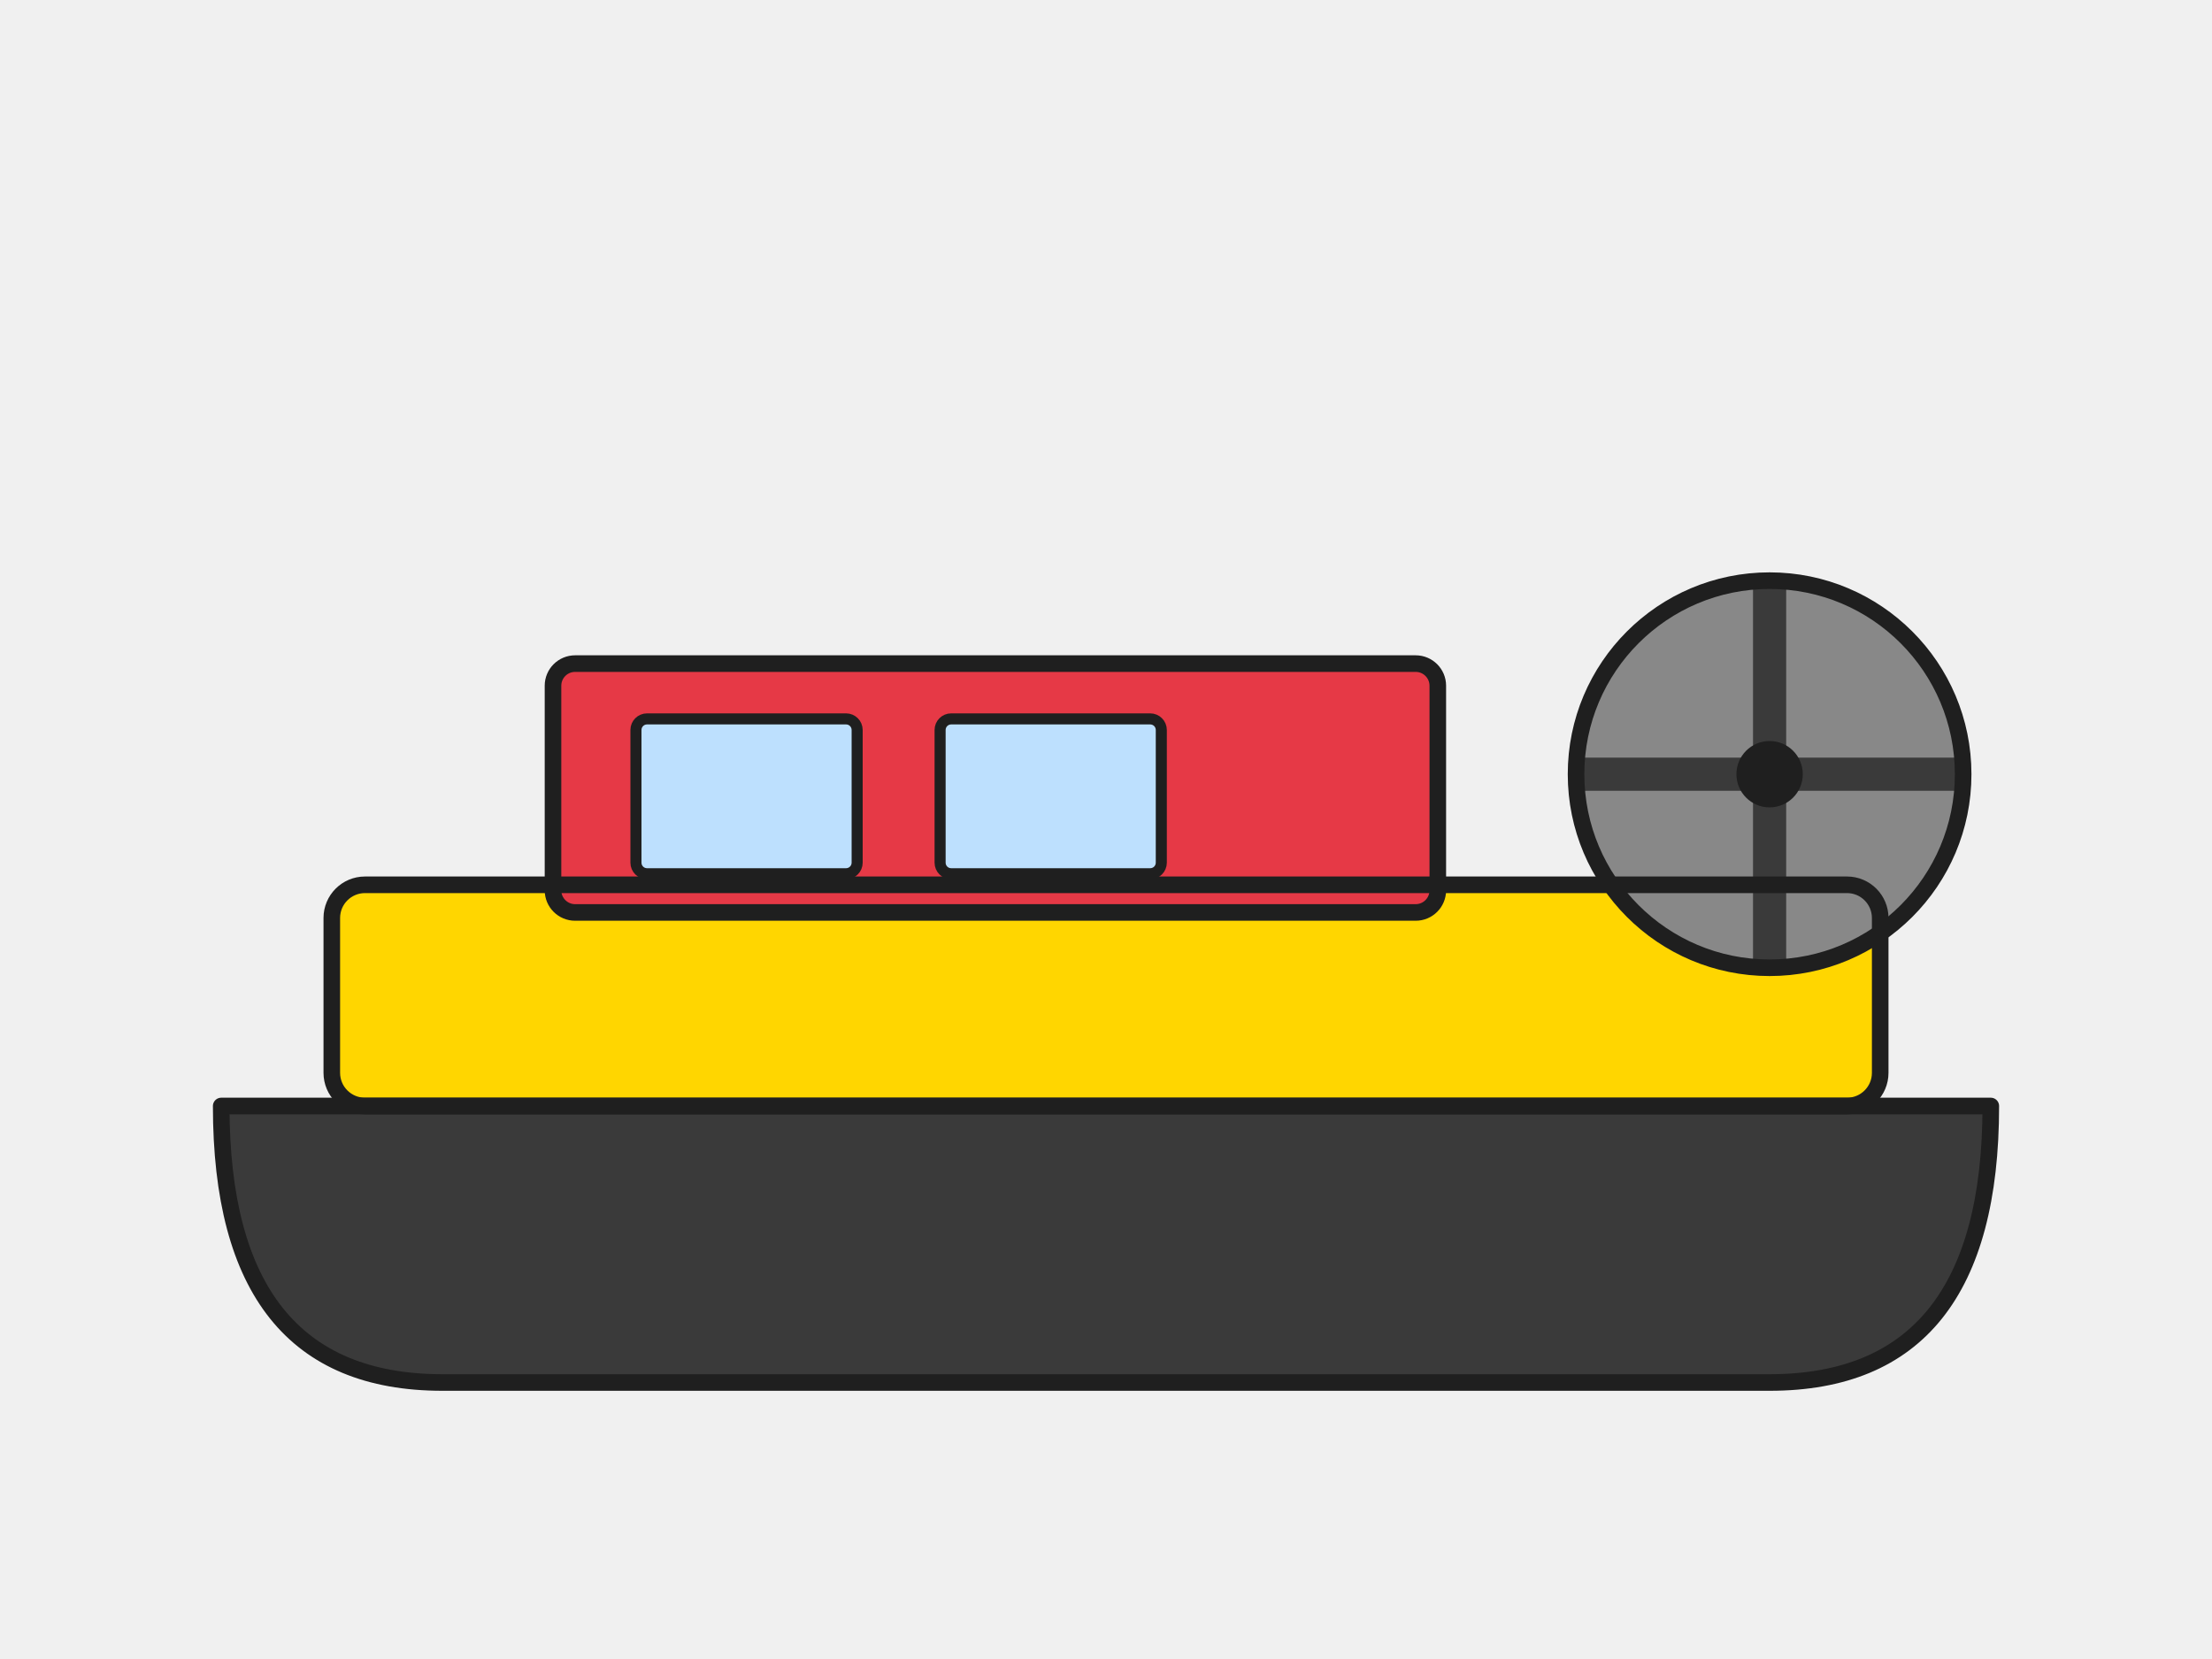
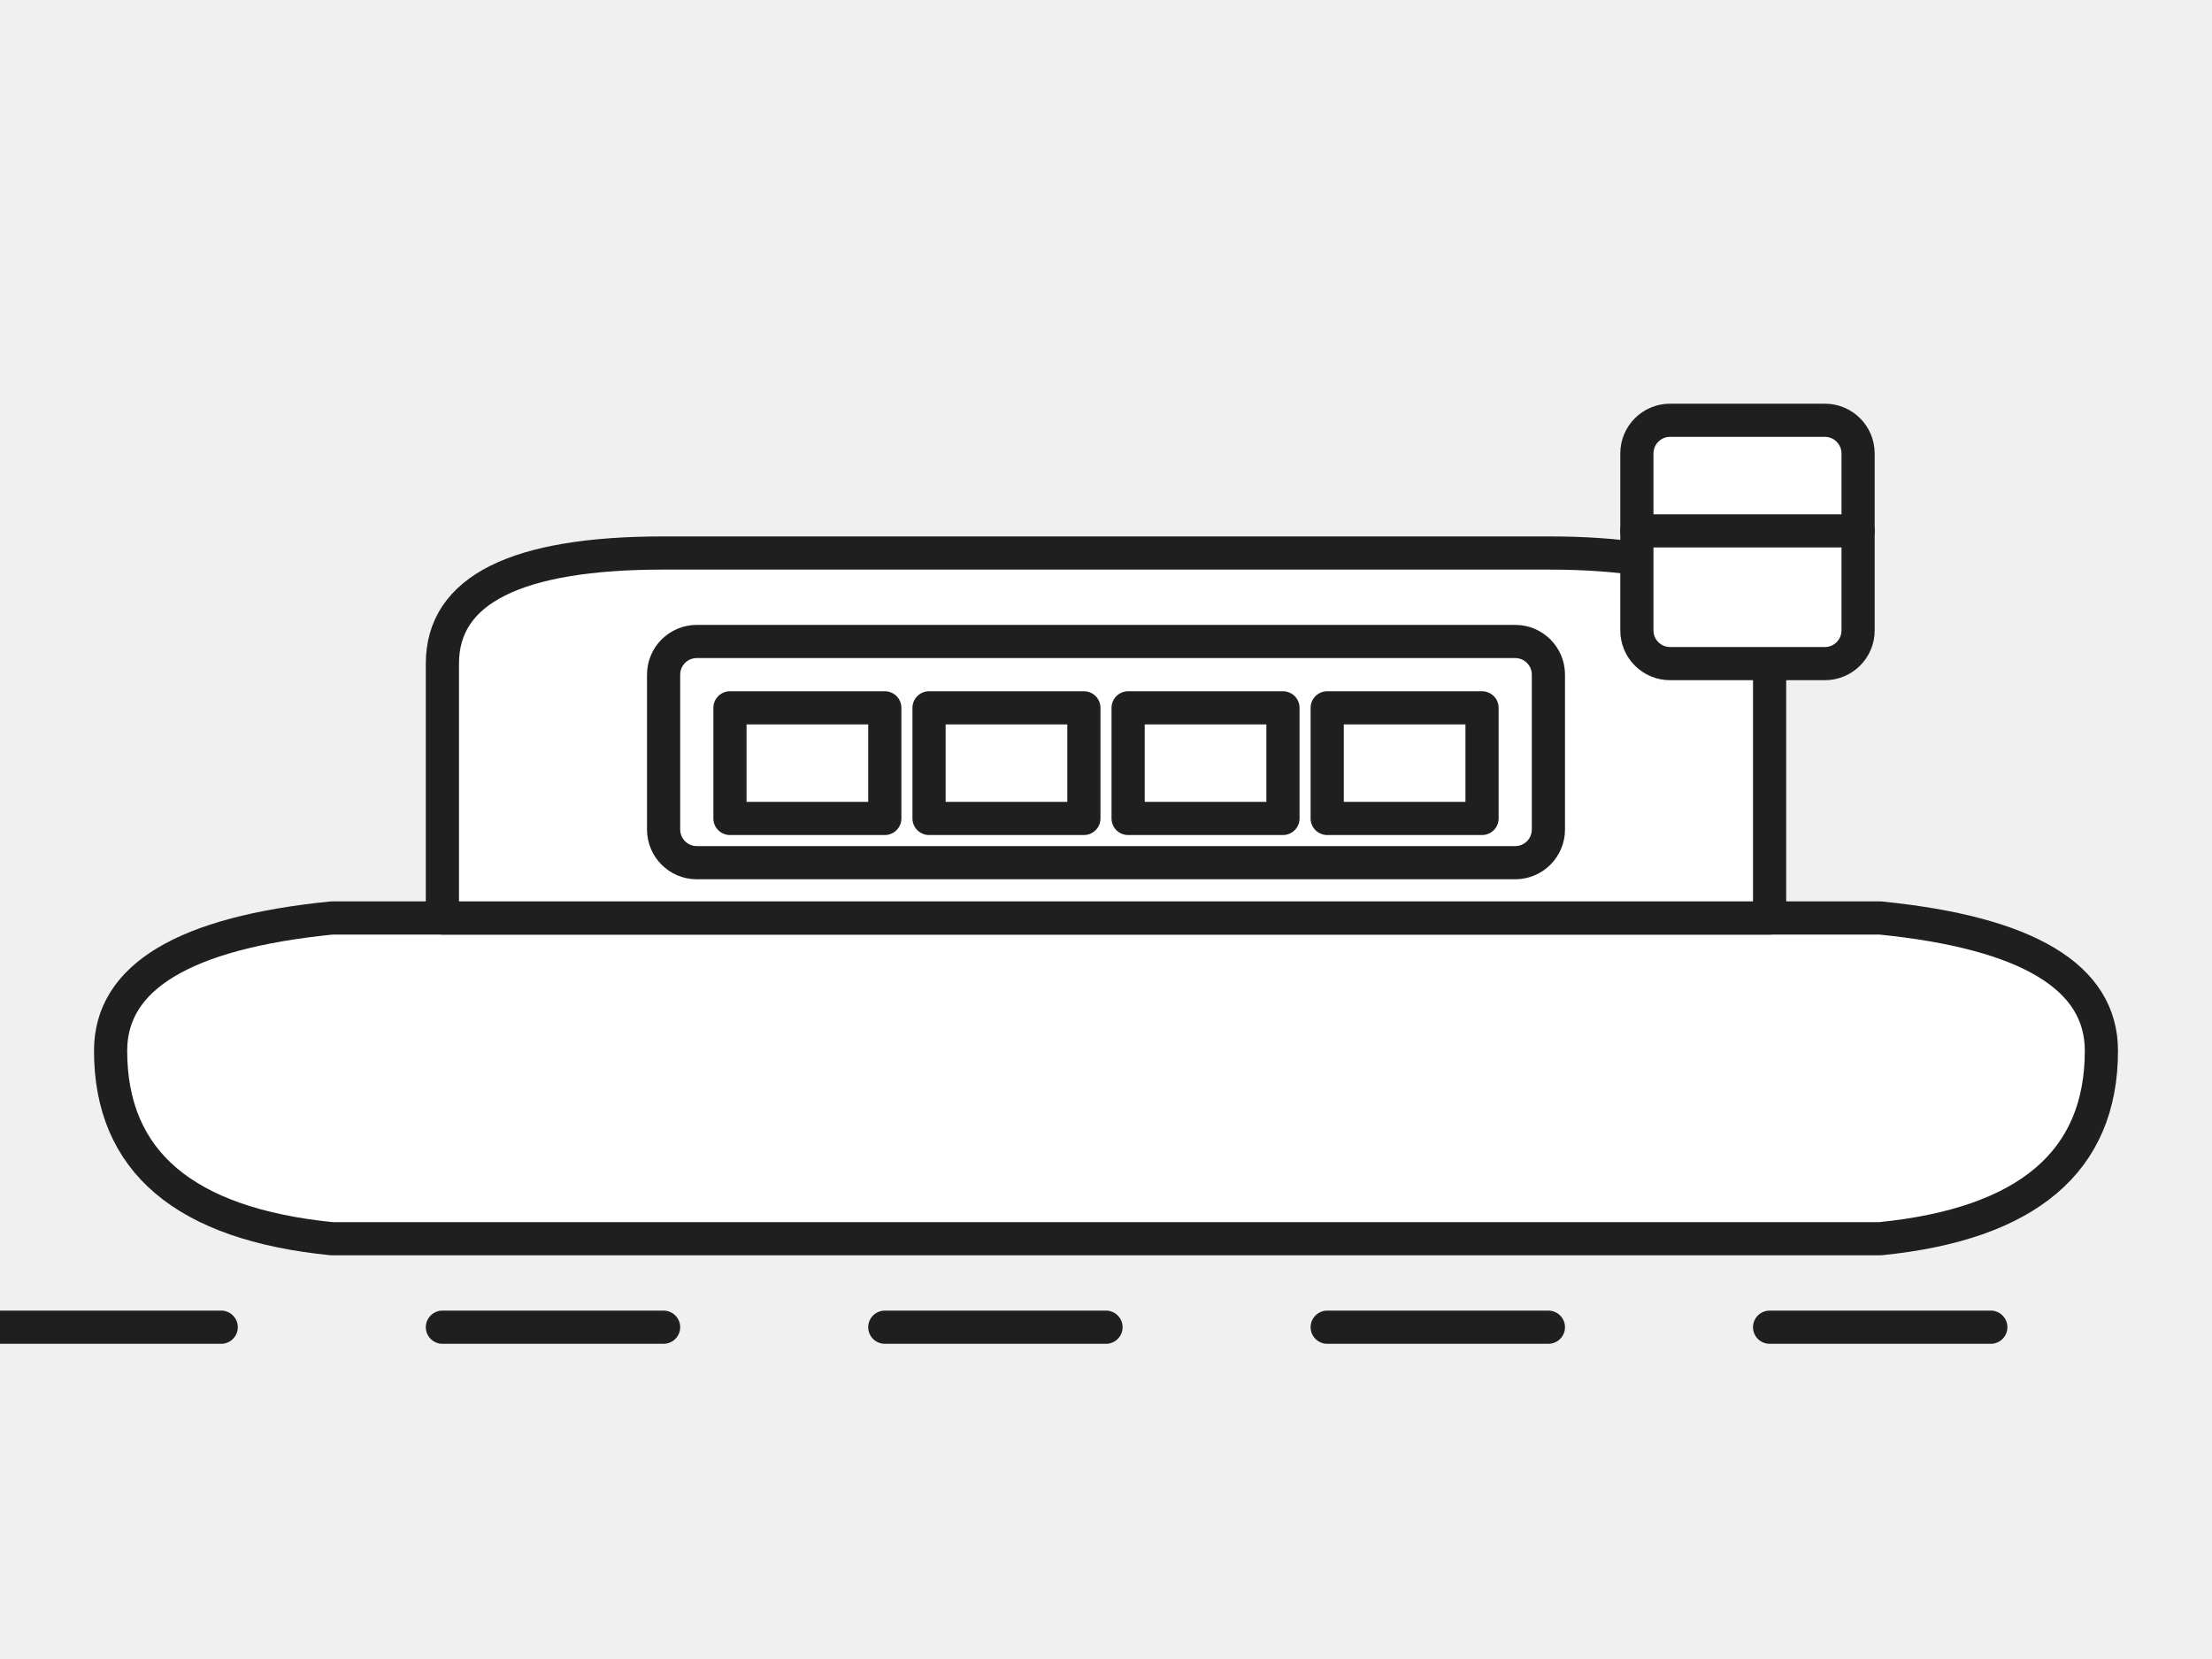
- <svg xmlns="http://www.w3.org/2000/svg" viewBox="0 0 400 300">
-   <g id="fill">
-     <rect x="60" y="160" width="280" height="40" rx="6" fill="#FFD600" />
-     <rect x="100" y="120" width="160" height="45" rx="4" fill="#e63946" />
-     <rect x="115" y="130" width="40" height="28" rx="2" fill="#bde0fe" />
-     <rect x="170" y="130" width="40" height="28" rx="2" fill="#bde0fe" />
-     <path d="M40,200 Q40,250 80,250 L320,250 Q360,250 360,200 Z" fill="#3a3a3a" />
-     <circle cx="320" cy="140" r="35" fill="#888" />
-     <line x1="320" y1="105" x2="320" y2="175" stroke="#3a3a3a" stroke-width="6" />
-     <line x1="285" y1="140" x2="355" y2="140" stroke="#3a3a3a" stroke-width="6" />
-     <circle cx="320" cy="140" r="6" fill="#1F1F1F" />
+ <svg xmlns="http://www.w3.org/2000/svg" viewBox="0 0 200 150" fill="none" stroke="#1f1f1f" stroke-width="3" stroke-linecap="round" stroke-linejoin="round">
+   <path d="M10 95 Q10 110 30 112 L170 112 Q190 110 190 95 Q190 85 170 83 L30 83 Q10 85 10 95 Z" fill="white" />
+   <path d="M40 83 L40 60 Q40 50 60 50 L140 50 Q160 50 160 60 L160 83 Z" fill="white" />
+   <rect x="60" y="58" width="80" height="20" rx="3" fill="white" />
+   <g fill="white" stroke="#1f1f1f">
+     <rect x="66" y="64" width="14" height="10" />
+     <rect x="84" y="64" width="14" height="10" />
+     <rect x="102" y="64" width="14" height="10" />
+     <rect x="120" y="64" width="14" height="10" />
  </g>
-   <g id="outline">
-     <rect x="60" y="160" width="280" height="40" rx="6" fill="none" stroke="#1F1F1F" stroke-width="3" stroke-linecap="round" stroke-linejoin="round" />
-     <rect x="100" y="120" width="160" height="45" rx="4" fill="none" stroke="#1F1F1F" stroke-width="3" stroke-linecap="round" stroke-linejoin="round" />
-     <rect x="115" y="130" width="40" height="28" rx="2" fill="none" stroke="#1F1F1F" stroke-width="2" />
-     <rect x="170" y="130" width="40" height="28" rx="2" fill="none" stroke="#1F1F1F" stroke-width="2" />
-     <path d="M40,200 Q40,250 80,250 L320,250 Q360,250 360,200 Z" fill="none" stroke="#1F1F1F" stroke-width="3" stroke-linecap="round" stroke-linejoin="round" />
-     <circle cx="320" cy="140" r="35" fill="none" stroke="#1F1F1F" stroke-width="3" />
+   <rect x="148" y="38" width="20" height="22" rx="3" fill="white" />
+   <line x1="148" y1="48" x2="168" y2="48" />
+   <g>
+     <line x1="0" y1="120" x2="20" y2="120" />
+     <line x1="40" y1="120" x2="60" y2="120" />
+     <line x1="80" y1="120" x2="100" y2="120" />
+     <line x1="120" y1="120" x2="140" y2="120" />
+     <line x1="160" y1="120" x2="180" y2="120" />
  </g>
</svg>
